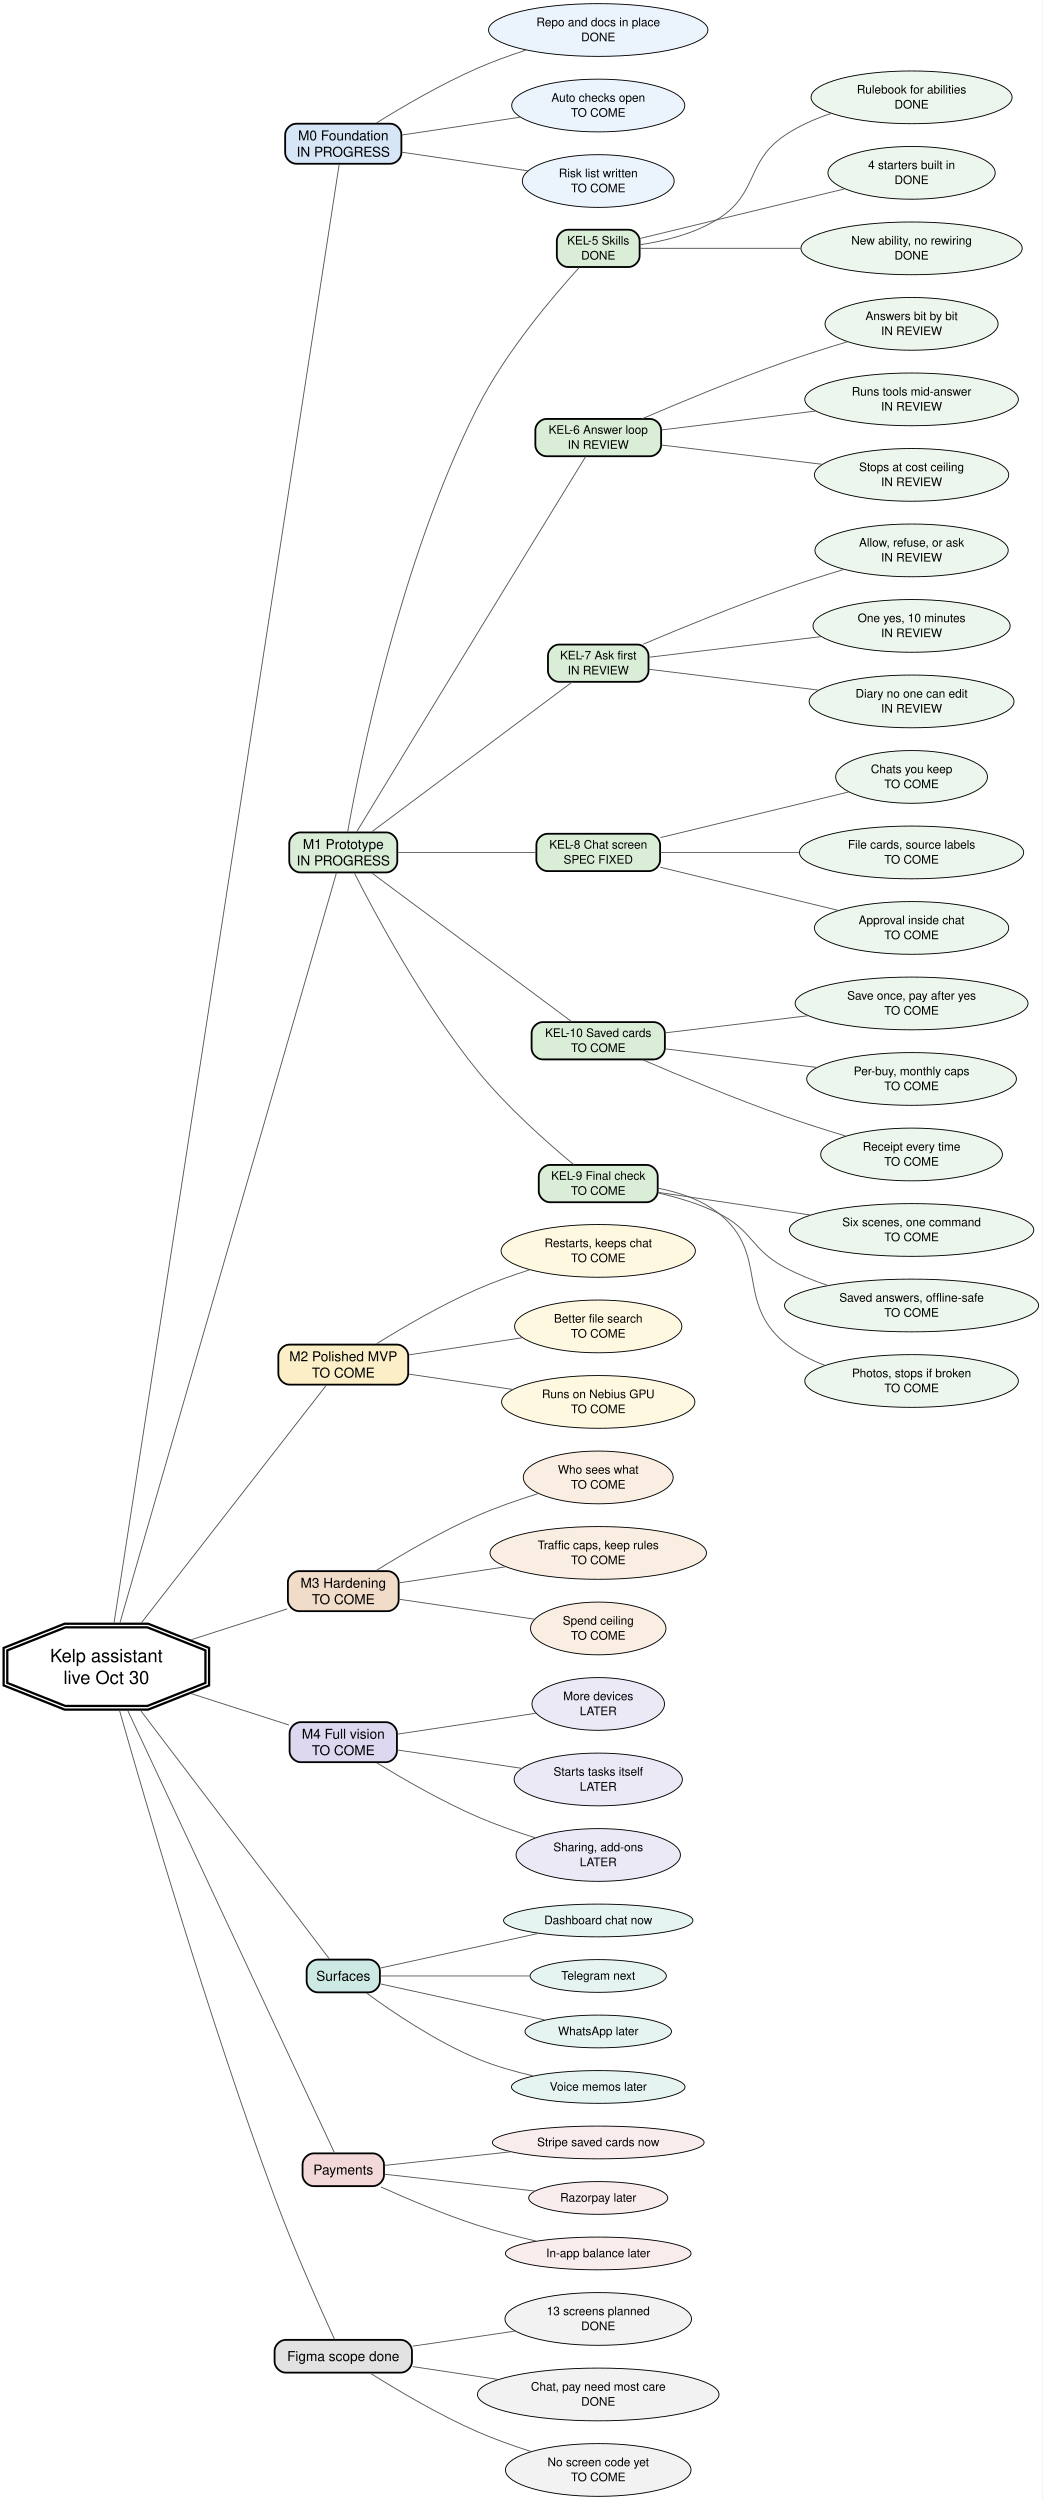
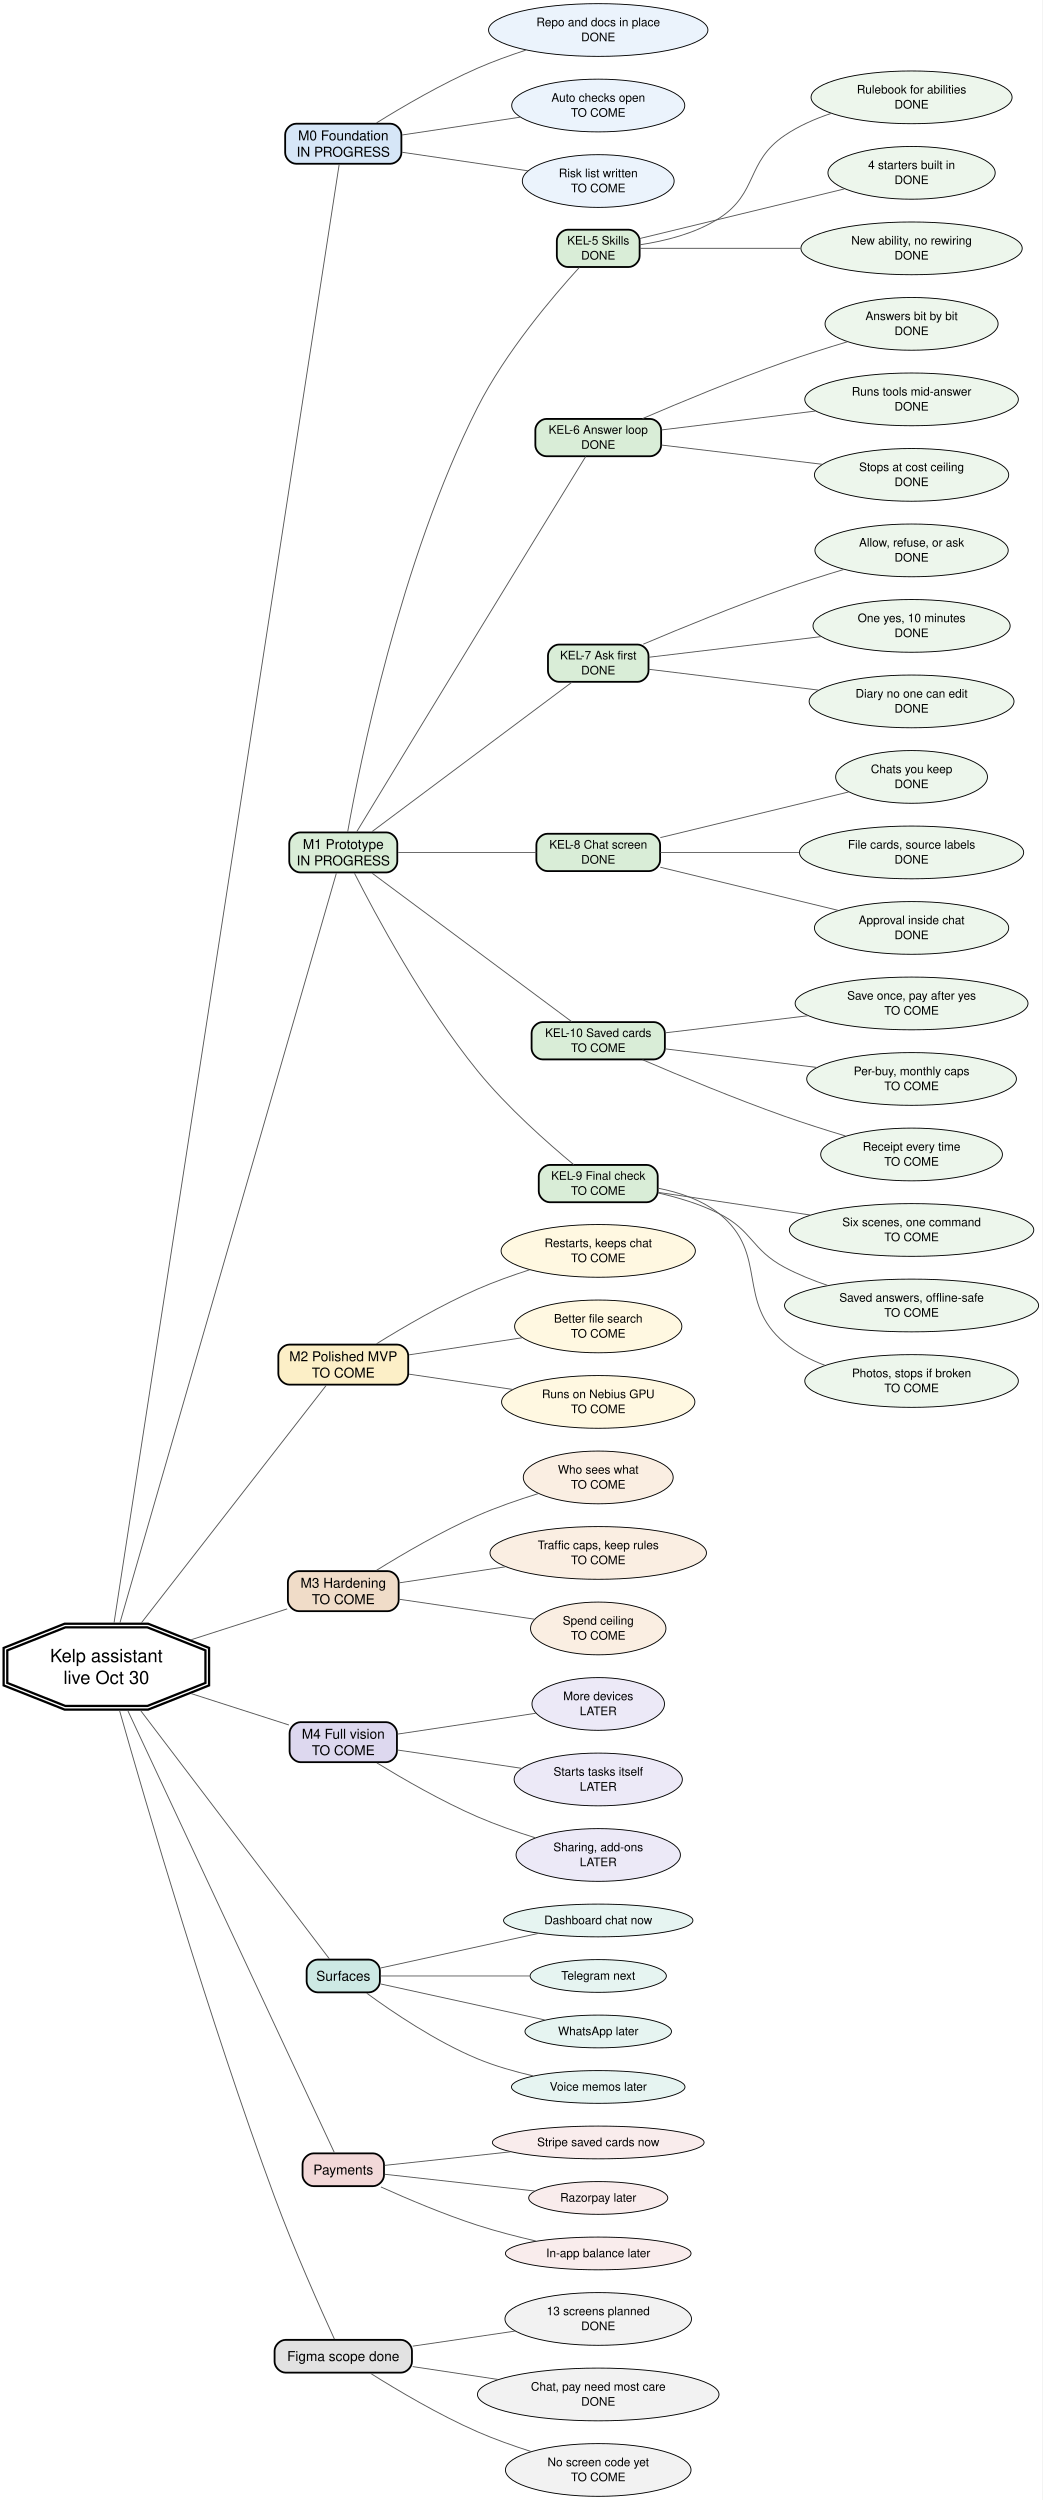
<svg xmlns="http://www.w3.org/2000/svg" xmlns:xlink="http://www.w3.org/1999/xlink" width="1146pt" height="2748pt" viewBox="0.00 0.00 1146.00 2748.00">
  <g id="graph0" class="graph" transform="scale(1 1) rotate(0) translate(4 2743.98)">
    <polygon fill="white" stroke="none" points="-4,4 -4,-2743.98 1141.65,-2743.98 1141.65,4 -4,4" />
    <g id="node1" class="node">
      <g id="a_node1">
        <a xlink:href="#top" xlink:title="Private assistant you talk to from a dashboard. Target live Oct 30.">
          <polygon fill="white" stroke="black" stroke-width="2.5" points="221.82,-894.1 221.82,-929.89 158.03,-955.19 67.8,-955.19 4,-929.89 4,-894.1 67.8,-868.79 158.03,-868.79 221.82,-894.1" />
          <polygon fill="none" stroke="black" stroke-width="2.5" points="225.82,-891.38 225.82,-932.6 158.79,-959.19 67.04,-959.19 0,-932.6 0,-891.38 67.04,-864.79 158.79,-864.79 225.82,-891.38" />
          <text xml:space="preserve" text-anchor="middle" x="112.91" y="-916.99" font-family="Helvetica,sans-Serif" font-size="20.00">Kelp assistant</text>
          <text xml:space="preserve" text-anchor="middle" x="112.91" y="-892.99" font-family="Helvetica,sans-Serif" font-size="20.00">live Oct 30</text>
        </a>
      </g>
    </g>
    <g id="node2" class="node">
      <g id="a_node2">
        <a xlink:href="#m0" xlink:title="Stage 0: shared code, docs, checks, risk list. In progress.">
          <path fill="#d6e6f7" stroke="black" stroke-width="2" d="M425.2,-2607.99C425.2,-2607.99 321.45,-2607.99 321.45,-2607.99 315.45,-2607.99 309.45,-2601.99 309.45,-2595.99 309.45,-2595.99 309.45,-2575.99 309.45,-2575.99 309.45,-2569.99 315.45,-2563.99 321.45,-2563.99 321.45,-2563.99 425.2,-2563.99 425.2,-2563.99 431.2,-2563.99 437.2,-2569.99 437.2,-2575.99 437.2,-2575.99 437.2,-2595.99 437.2,-2595.99 437.2,-2601.99 431.2,-2607.99 425.2,-2607.99" />
          <text xml:space="preserve" text-anchor="middle" x="373.32" y="-2589.74" font-family="Helvetica,sans-Serif" font-size="15.00">M0 Foundation</text>
          <text xml:space="preserve" text-anchor="middle" x="373.32" y="-2571.74" font-family="Helvetica,sans-Serif" font-size="15.00">IN PROGRESS</text>
        </a>
      </g>
    </g>
    <g id="edge1" class="edge">
      <path fill="none" stroke="#555555" d="M121.37,-960.29C160.49,-1213.71 341.32,-2385.15 368.82,-2563.26" />
    </g>
    <g id="node3" class="node">
      <g id="a_node3">
        <a xlink:href="#m1" xlink:title="Stage 1: ask, answer, approve, pay, demo. In progress.">
          <path fill="#d9edd7" stroke="black" stroke-width="2" d="M420.7,-1828.99C420.7,-1828.99 325.95,-1828.99 325.95,-1828.99 319.95,-1828.99 313.95,-1822.99 313.95,-1816.99 313.95,-1816.99 313.95,-1796.99 313.95,-1796.99 313.95,-1790.99 319.95,-1784.99 325.95,-1784.99 325.95,-1784.99 420.7,-1784.99 420.7,-1784.99 426.7,-1784.99 432.7,-1790.99 432.7,-1796.99 432.7,-1796.99 432.7,-1816.99 432.7,-1816.99 432.7,-1822.99 426.7,-1828.99 420.7,-1828.99" />
          <text xml:space="preserve" text-anchor="middle" x="373.32" y="-1810.74" font-family="Helvetica,sans-Serif" font-size="15.00">M1 Prototype</text>
          <text xml:space="preserve" text-anchor="middle" x="373.32" y="-1792.74" font-family="Helvetica,sans-Serif" font-size="15.00">IN PROGRESS</text>
        </a>
      </g>
    </g>
    <g id="edge2" class="edge">
      <path fill="none" stroke="#555555" d="M127.9,-960.43C175.71,-1126.02 331.58,-1665.86 365.69,-1784.01" />
    </g>
    <g id="node4" class="node">
      <g id="a_node4">
        <a xlink:href="#m2" xlink:title="Stage 2: survives ordinary use. Agreed, not started.">
          <path fill="#fcefc7" stroke="black" stroke-width="2" d="M432.7,-1265.99C432.7,-1265.99 313.95,-1265.99 313.95,-1265.99 307.95,-1265.99 301.95,-1259.99 301.95,-1253.99 301.95,-1253.99 301.95,-1233.99 301.95,-1233.99 301.95,-1227.99 307.95,-1221.99 313.95,-1221.99 313.95,-1221.99 432.7,-1221.99 432.7,-1221.99 438.7,-1221.99 444.7,-1227.99 444.7,-1233.99 444.7,-1233.99 444.7,-1253.99 444.7,-1253.99 444.7,-1259.99 438.7,-1265.99 432.7,-1265.99" />
          <text xml:space="preserve" text-anchor="middle" x="373.32" y="-1247.74" font-family="Helvetica,sans-Serif" font-size="15.00">M2 Polished MVP</text>
          <text xml:space="preserve" text-anchor="middle" x="373.32" y="-1229.74" font-family="Helvetica,sans-Serif" font-size="15.00">TO COME</text>
        </a>
      </g>
    </g>
    <g id="edge3" class="edge">
      <path fill="none" stroke="#555555" d="M151.49,-960.27C208.04,-1032.92 312.84,-1167.57 354.54,-1221.14" />
    </g>
    <g id="node5" class="node">
      <g id="a_node5">
        <a xlink:href="#m3" xlink:title="Stage 3: privacy and cost promises hold. Agreed, not started.">
          <path fill="#f0dcc8" stroke="black" stroke-width="2" d="M422.2,-1016.99C422.2,-1016.99 324.45,-1016.99 324.45,-1016.99 318.45,-1016.99 312.45,-1010.99 312.45,-1004.99 312.45,-1004.99 312.45,-984.99 312.45,-984.99 312.45,-978.99 318.45,-972.99 324.45,-972.99 324.45,-972.99 422.2,-972.99 422.2,-972.99 428.2,-972.99 434.2,-978.99 434.2,-984.99 434.2,-984.99 434.2,-1004.99 434.2,-1004.99 434.2,-1010.99 428.2,-1016.99 422.2,-1016.99" />
          <text xml:space="preserve" text-anchor="middle" x="373.32" y="-998.74" font-family="Helvetica,sans-Serif" font-size="15.00">M3 Hardening</text>
          <text xml:space="preserve" text-anchor="middle" x="373.32" y="-980.74" font-family="Helvetica,sans-Serif" font-size="15.00">TO COME</text>
        </a>
      </g>
    </g>
    <g id="edge4" class="edge">
      <path fill="none" stroke="#555555" d="M206.11,-941.6C241.19,-952.87 280.24,-965.41 311.67,-975.51" />
    </g>
    <g id="node6" class="node">
      <g id="a_node6">
        <a xlink:href="#m4" xlink:title="Stage 4: more devices and sharing. Direction, not a deadline.">
          <path fill="#ddd8ef" stroke="black" stroke-width="2" d="M420.32,-850.99C420.32,-850.99 326.32,-850.99 326.32,-850.99 320.32,-850.99 314.32,-844.99 314.32,-838.99 314.32,-838.99 314.32,-818.99 314.32,-818.99 314.32,-812.99 320.32,-806.99 326.32,-806.99 326.32,-806.99 420.32,-806.99 420.32,-806.99 426.32,-806.99 432.32,-812.99 432.32,-818.99 432.32,-818.99 432.32,-838.99 432.32,-838.99 432.32,-844.99 426.32,-850.99 420.32,-850.99" />
          <text xml:space="preserve" text-anchor="middle" x="373.32" y="-832.74" font-family="Helvetica,sans-Serif" font-size="15.00">M4 Full vision</text>
          <text xml:space="preserve" text-anchor="middle" x="373.32" y="-814.74" font-family="Helvetica,sans-Serif" font-size="15.00">TO COME</text>
        </a>
      </g>
    </g>
    <g id="edge5" class="edge">
      <path fill="none" stroke="#555555" d="M206.11,-882.38C241.91,-870.88 281.85,-858.05 313.61,-847.85" />
    </g>
    <g id="node7" class="node">
      <g id="a_node7">
        <a xlink:href="#surfaces" xlink:title="Where you talk to the assistant: screen now, phone apps later.">
          <path fill="#cde9e4" stroke="black" stroke-width="2" d="M401.57,-589.99C401.57,-589.99 345.07,-589.99 345.07,-589.99 339.07,-589.99 333.07,-583.99 333.07,-577.99 333.07,-577.99 333.07,-565.99 333.07,-565.99 333.07,-559.99 339.07,-553.99 345.07,-553.99 345.07,-553.99 401.57,-553.99 401.57,-553.99 407.57,-553.99 413.57,-559.99 413.57,-565.99 413.57,-565.99 413.57,-577.99 413.57,-577.99 413.57,-583.99 407.57,-589.99 401.57,-589.99" />
          <text xml:space="preserve" text-anchor="middle" x="373.32" y="-566.74" font-family="Helvetica,sans-Serif" font-size="15.00">Surfaces</text>
        </a>
      </g>
    </g>
    <g id="edge6" class="edge">
      <path fill="none" stroke="#555555" d="M150.66,-863.64C208.63,-787.37 318.73,-642.51 357.98,-590.86" />
    </g>
    <g id="node8" class="node">
      <g id="a_node8">
        <a xlink:href="#payments" xlink:title="How money moves: Stripe now, the rest later.">
          <path fill="#f2d8d8" stroke="black" stroke-width="2" d="M406.07,-376.99C406.07,-376.99 340.57,-376.99 340.57,-376.99 334.57,-376.99 328.57,-370.99 328.57,-364.99 328.57,-364.99 328.57,-352.99 328.57,-352.99 328.57,-346.99 334.57,-340.99 340.57,-340.99 340.57,-340.99 406.07,-340.99 406.07,-340.99 412.07,-340.99 418.07,-346.99 418.07,-352.99 418.07,-352.99 418.07,-364.99 418.07,-364.99 418.07,-370.99 412.07,-376.99 406.07,-376.99" />
          <text xml:space="preserve" text-anchor="middle" x="373.32" y="-353.74" font-family="Helvetica,sans-Serif" font-size="15.00">Payments</text>
        </a>
      </g>
    </g>
    <g id="edge7" class="edge">
      <path fill="none" stroke="#555555" d="M136.39,-863.88C190.73,-747.61 327.37,-455.19 363.47,-377.95" />
    </g>
    <g id="node9" class="node">
      <g id="a_node9">
        <a xlink:href="#figma" xlink:title="Screen plan is written. Drawing file is next, no code yet.">
          <path fill="#e2e2e2" stroke="black" stroke-width="2" d="M436.82,-171.99C436.82,-171.99 309.82,-171.99 309.82,-171.99 303.82,-171.99 297.82,-165.99 297.82,-159.99 297.82,-159.99 297.82,-147.99 297.82,-147.99 297.82,-141.99 303.82,-135.99 309.82,-135.99 309.82,-135.99 436.82,-135.99 436.82,-135.99 442.82,-135.99 448.82,-141.99 448.82,-147.99 448.82,-147.99 448.82,-159.99 448.82,-159.99 448.82,-165.99 442.82,-171.99 436.82,-171.99" />
          <text xml:space="preserve" text-anchor="middle" x="373.32" y="-148.74" font-family="Helvetica,sans-Serif" font-size="15.00">Figma scope done</text>
        </a>
      </g>
    </g>
    <g id="edge8" class="edge">
      <path fill="none" stroke="#555555" d="M127.38,-863.85C155.86,-763.41 225.53,-524.61 297.82,-328.99 319.17,-271.23 348.96,-204.75 363.55,-172.91" />
    </g>
    <g id="node10" class="node">
      <g id="a_node10">
        <a xlink:href="#m0" xlink:title="Shared code copy plus docs live. Finished.">
          <ellipse fill="#ebf3fc" stroke="black" cx="653.58" cy="-2710.99" rx="120.56" ry="28.99" />
          <text xml:space="preserve" text-anchor="middle" x="653.58" y="-2715.14" font-family="Helvetica,sans-Serif" font-size="13.00">Repo and docs in place</text>
          <text xml:space="preserve" text-anchor="middle" x="653.58" y="-2698.64" font-family="Helvetica,sans-Serif" font-size="13.00">DONE</text>
        </a>
      </g>
    </g>
    <g id="edge9" class="edge">
      <path fill="none" stroke="#555555" d="M409.97,-2608.96C438.99,-2626.97 481.45,-2651.78 520.82,-2668.99 537.65,-2676.35 556.19,-2683.06 573.91,-2688.85" />
    </g>
    <g id="node11" class="node">
      <g id="a_node11">
        <a xlink:href="#m0" xlink:title="Tests that run on every change. Not started.">
          <ellipse fill="#ebf3fc" stroke="black" cx="653.58" cy="-2627.99" rx="95.11" ry="28.99" />
          <text xml:space="preserve" text-anchor="middle" x="653.58" y="-2632.14" font-family="Helvetica,sans-Serif" font-size="13.00">Auto checks open</text>
          <text xml:space="preserve" text-anchor="middle" x="653.58" y="-2615.64" font-family="Helvetica,sans-Serif" font-size="13.00">TO COME</text>
        </a>
      </g>
    </g>
    <g id="edge10" class="edge">
      <path fill="none" stroke="#555555" d="M438.16,-2595.63C476.59,-2601.43 525.99,-2608.88 567.68,-2615.18" />
    </g>
    <g id="node12" class="node">
      <g id="a_node12">
        <a xlink:href="#m0" xlink:title="Written list of what could go wrong. Not started.">
          <ellipse fill="#ebf3fc" stroke="black" cx="653.58" cy="-2544.99" rx="83.44" ry="28.99" />
          <text xml:space="preserve" text-anchor="middle" x="653.58" y="-2549.14" font-family="Helvetica,sans-Serif" font-size="13.00">Risk list written</text>
          <text xml:space="preserve" text-anchor="middle" x="653.58" y="-2532.64" font-family="Helvetica,sans-Serif" font-size="13.00">TO COME</text>
        </a>
      </g>
    </g>
    <g id="edge11" class="edge">
      <path fill="none" stroke="#555555" d="M438.16,-2576.59C479.24,-2570.53 532.84,-2562.63 576.18,-2556.25" />
    </g>
    <g id="node13" class="node">
      <g id="a_node13">
        <a xlink:href="#kel-5" xlink:title="Rulebook every new ability follows. Finished.">
          <path fill="#d9edd7" stroke="black" stroke-width="2" d="M687.08,-2491.49C687.08,-2491.49 620.08,-2491.49 620.08,-2491.49 614.08,-2491.49 608.08,-2485.49 608.08,-2479.49 608.08,-2479.49 608.08,-2462.49 608.08,-2462.49 608.08,-2456.49 614.08,-2450.49 620.08,-2450.49 620.08,-2450.49 687.08,-2450.49 687.08,-2450.49 693.08,-2450.49 699.08,-2456.49 699.08,-2462.49 699.08,-2462.49 699.08,-2479.49 699.08,-2479.49 699.08,-2485.49 693.08,-2491.49 687.08,-2491.49" />
          <text xml:space="preserve" text-anchor="middle" x="653.58" y="-2475.14" font-family="Helvetica,sans-Serif" font-size="13.00">KEL-5 Skills</text>
          <text xml:space="preserve" text-anchor="middle" x="653.58" y="-2458.64" font-family="Helvetica,sans-Serif" font-size="13.00">DONE</text>
        </a>
      </g>
    </g>
    <g id="edge12" class="edge">
      <path fill="none" stroke="#555555" d="M378.17,-1829.74C390.89,-1901.41 435.73,-2127.74 520.82,-2295.99 551.72,-2357.08 604.31,-2418.78 632.81,-2450.03" />
    </g>
    <g id="node14" class="node">
      <g id="a_node14">
-         <a xlink:href="#kel-6" xlink:title="Engine: reads, thinks, answers bit by bit. Merged to main; review pending.">
+         <a xlink:href="#kel-6" xlink:title="Engine: reads, thinks, answers bit by bit. Merged and reviewed.">
          <path fill="#d9edd7" stroke="black" stroke-width="2" d="M710.71,-2283.49C710.71,-2283.49 596.46,-2283.49 596.46,-2283.49 590.46,-2283.49 584.46,-2277.49 584.46,-2271.49 584.46,-2271.49 584.46,-2254.49 584.46,-2254.49 584.46,-2248.49 590.46,-2242.49 596.46,-2242.49 596.46,-2242.49 710.71,-2242.49 710.71,-2242.49 716.71,-2242.49 722.71,-2248.49 722.71,-2254.49 722.71,-2254.49 722.71,-2271.49 722.71,-2271.49 722.71,-2277.49 716.71,-2283.49 710.71,-2283.49" />
          <text xml:space="preserve" text-anchor="middle" x="653.58" y="-2267.14" font-family="Helvetica,sans-Serif" font-size="13.00">KEL-6 Answer loop</text>
-           <text xml:space="preserve" text-anchor="middle" x="653.58" y="-2250.64" font-family="Helvetica,sans-Serif" font-size="13.00">IN REVIEW</text>
+           <text xml:space="preserve" text-anchor="middle" x="653.58" y="-2250.64" font-family="Helvetica,sans-Serif" font-size="13.00">DONE</text>
        </a>
      </g>
    </g>
    <g id="edge13" class="edge">
      <path fill="none" stroke="#555555" d="M388.23,-1829.94C414.23,-1872.8 471.97,-1967.96 520.82,-2047.99 564.39,-2119.36 616.29,-2203.92 639.84,-2242.25" />
    </g>
    <g id="node15" class="node">
      <g id="a_node15">
-         <a xlink:href="#kel-7" xlink:title="Checkpoint that asks you before acting. Merged to main; review pending.">
+         <a xlink:href="#kel-7" xlink:title="Checkpoint that asks you before acting. Merged and reviewed.">
          <path fill="#d9edd7" stroke="black" stroke-width="2" d="M696.83,-2035.49C696.83,-2035.49 610.33,-2035.49 610.33,-2035.49 604.33,-2035.49 598.33,-2029.49 598.33,-2023.49 598.33,-2023.49 598.33,-2006.49 598.33,-2006.49 598.33,-2000.49 604.33,-1994.49 610.33,-1994.49 610.33,-1994.49 696.83,-1994.49 696.83,-1994.49 702.83,-1994.49 708.83,-2000.49 708.83,-2006.49 708.83,-2006.49 708.83,-2023.49 708.83,-2023.49 708.83,-2029.49 702.83,-2035.49 696.83,-2035.49" />
          <text xml:space="preserve" text-anchor="middle" x="653.58" y="-2019.14" font-family="Helvetica,sans-Serif" font-size="13.00">KEL-7 Ask first</text>
-           <text xml:space="preserve" text-anchor="middle" x="653.58" y="-2002.64" font-family="Helvetica,sans-Serif" font-size="13.00">IN REVIEW</text>
+           <text xml:space="preserve" text-anchor="middle" x="653.58" y="-2002.64" font-family="Helvetica,sans-Serif" font-size="13.00">DONE</text>
        </a>
      </g>
    </g>
    <g id="edge14" class="edge">
      <path fill="none" stroke="#555555" d="M404.9,-1829.85C459.39,-1870.58 572.5,-1955.13 624.87,-1994.27" />
    </g>
    <g id="node16" class="node">
      <g id="a_node16">
-         <a xlink:href="#kel-8" xlink:title="Main screen you talk through. Spec fixed after review; no screen built yet.">
+         <a xlink:href="#kel-8" xlink:title="Main screen you talk through. Surface merged to main; the browser screen is next.">
          <path fill="#d9edd7" stroke="black" stroke-width="2" d="M709.58,-1827.49C709.58,-1827.49 597.58,-1827.49 597.58,-1827.49 591.58,-1827.49 585.58,-1821.49 585.58,-1815.49 585.58,-1815.49 585.58,-1798.49 585.58,-1798.49 585.58,-1792.49 591.58,-1786.49 597.58,-1786.49 597.58,-1786.49 709.58,-1786.49 709.58,-1786.49 715.58,-1786.49 721.58,-1792.49 721.58,-1798.49 721.58,-1798.49 721.58,-1815.49 721.58,-1815.49 721.58,-1821.49 715.58,-1827.49 709.58,-1827.49" />
          <text xml:space="preserve" text-anchor="middle" x="653.58" y="-1811.14" font-family="Helvetica,sans-Serif" font-size="13.00">KEL-8 Chat screen</text>
-           <text xml:space="preserve" text-anchor="middle" x="653.58" y="-1794.64" font-family="Helvetica,sans-Serif" font-size="13.00">SPEC FIXED</text>
+           <text xml:space="preserve" text-anchor="middle" x="653.58" y="-1794.64" font-family="Helvetica,sans-Serif" font-size="13.00">DONE</text>
        </a>
      </g>
    </g>
    <g id="edge15" class="edge">
      <path fill="none" stroke="#555555" d="M433.68,-1806.99C478.21,-1806.99 539.21,-1806.99 585.51,-1806.99" />
    </g>
    <g id="node17" class="node">
      <g id="a_node17">
        <a xlink:href="#kel-10" xlink:title="Pay with saved cards after you say yes. Agreed, not started.">
          <path fill="#d9edd7" stroke="black" stroke-width="2" d="M714.83,-1620.49C714.83,-1620.49 592.33,-1620.49 592.33,-1620.49 586.33,-1620.49 580.33,-1614.49 580.33,-1608.49 580.33,-1608.49 580.33,-1591.49 580.33,-1591.49 580.33,-1585.49 586.33,-1579.49 592.33,-1579.49 592.33,-1579.49 714.83,-1579.49 714.83,-1579.49 720.83,-1579.49 726.83,-1585.49 726.83,-1591.49 726.83,-1591.49 726.83,-1608.49 726.83,-1608.49 726.83,-1614.49 720.83,-1620.49 714.83,-1620.49" />
          <text xml:space="preserve" text-anchor="middle" x="653.58" y="-1604.14" font-family="Helvetica,sans-Serif" font-size="13.00">KEL-10 Saved cards</text>
          <text xml:space="preserve" text-anchor="middle" x="653.58" y="-1587.64" font-family="Helvetica,sans-Serif" font-size="13.00">TO COME</text>
        </a>
      </g>
    </g>
    <g id="edge16" class="edge">
      <path fill="none" stroke="#555555" d="M405.17,-1784.05C459.64,-1743.52 572.09,-1659.87 624.52,-1620.87" />
    </g>
    <g id="node18" class="node">
      <g id="a_node18">
        <a xlink:href="#kel-9" xlink:title="Six-scene demo that proves it works. Runs last.">
          <path fill="#d9edd7" stroke="black" stroke-width="2" d="M706.96,-1463.49C706.96,-1463.49 600.21,-1463.49 600.21,-1463.49 594.21,-1463.49 588.21,-1457.49 588.21,-1451.49 588.21,-1451.49 588.21,-1434.49 588.21,-1434.49 588.21,-1428.49 594.21,-1422.49 600.21,-1422.49 600.21,-1422.49 706.96,-1422.49 706.96,-1422.49 712.96,-1422.49 718.96,-1428.49 718.96,-1434.49 718.96,-1434.49 718.96,-1451.49 718.96,-1451.49 718.96,-1457.49 712.96,-1463.49 706.96,-1463.49" />
          <text xml:space="preserve" text-anchor="middle" x="653.58" y="-1447.14" font-family="Helvetica,sans-Serif" font-size="13.00">KEL-9 Final check</text>
          <text xml:space="preserve" text-anchor="middle" x="653.58" y="-1430.64" font-family="Helvetica,sans-Serif" font-size="13.00">TO COME</text>
        </a>
      </g>
    </g>
    <g id="edge17" class="edge">
      <path fill="none" stroke="#555555" d="M385.61,-1784.17C408.06,-1739.92 461.29,-1640.33 520.82,-1566.99 553.39,-1526.87 598.51,-1487.11 626.6,-1463.82" />
    </g>
    <g id="node37" class="node">
      <g id="a_node37">
        <a xlink:href="#m2" xlink:title="Picks up after a restart with nothing lost. Not started.">
          <ellipse fill="#fff8e1" stroke="black" cx="653.58" cy="-1368.99" rx="106.77" ry="28.99" />
          <text xml:space="preserve" text-anchor="middle" x="653.58" y="-1373.14" font-family="Helvetica,sans-Serif" font-size="13.00">Restarts, keeps chat</text>
          <text xml:space="preserve" text-anchor="middle" x="653.58" y="-1356.64" font-family="Helvetica,sans-Serif" font-size="13.00">TO COME</text>
        </a>
      </g>
    </g>
    <g id="edge36" class="edge">
      <path fill="none" stroke="#555555" d="M409.97,-1266.96C438.99,-1284.97 481.45,-1309.78 520.82,-1326.99 538.97,-1334.92 559.11,-1342.11 578.07,-1348.2" />
    </g>
    <g id="node38" class="node">
      <g id="a_node38">
        <a xlink:href="#m2" xlink:title="Finds the right bit of your documents. Not started.">
          <ellipse fill="#fff8e1" stroke="black" cx="653.58" cy="-1285.99" rx="91.92" ry="28.99" />
          <text xml:space="preserve" text-anchor="middle" x="653.58" y="-1290.14" font-family="Helvetica,sans-Serif" font-size="13.00">Better file search</text>
          <text xml:space="preserve" text-anchor="middle" x="653.58" y="-1273.64" font-family="Helvetica,sans-Serif" font-size="13.00">TO COME</text>
        </a>
      </g>
    </g>
    <g id="edge37" class="edge">
      <path fill="none" stroke="#555555" d="M445.62,-1254.75C483.54,-1260.48 530.37,-1267.54 569.88,-1273.51" />
    </g>
    <g id="node39" class="node">
      <g id="a_node39">
        <a xlink:href="#m2" xlink:title="Model served from our fast chip. Not started.">
          <ellipse fill="#fff8e1" stroke="black" cx="653.58" cy="-1202.99" rx="106.24" ry="28.99" />
          <text xml:space="preserve" text-anchor="middle" x="653.58" y="-1207.14" font-family="Helvetica,sans-Serif" font-size="13.00">Runs on Nebius GPU</text>
          <text xml:space="preserve" text-anchor="middle" x="653.58" y="-1190.64" font-family="Helvetica,sans-Serif" font-size="13.00">TO COME</text>
        </a>
      </g>
    </g>
    <g id="edge38" class="edge">
      <path fill="none" stroke="#555555" d="M445.62,-1233.49C480.24,-1228.39 522.28,-1222.19 559.4,-1216.72" />
    </g>
    <g id="node40" class="node">
      <g id="a_node40">
        <a xlink:href="#m3" xlink:title="Privacy rules plus keys kept apart. Not started.">
          <ellipse fill="#faeee2" stroke="black" cx="653.58" cy="-1119.99" rx="82.38" ry="28.99" />
          <text xml:space="preserve" text-anchor="middle" x="653.58" y="-1124.14" font-family="Helvetica,sans-Serif" font-size="13.00">Who sees what</text>
          <text xml:space="preserve" text-anchor="middle" x="653.58" y="-1107.64" font-family="Helvetica,sans-Serif" font-size="13.00">TO COME</text>
        </a>
      </g>
    </g>
    <g id="edge39" class="edge">
      <path fill="none" stroke="#555555" d="M409.97,-1017.96C438.99,-1035.97 481.45,-1060.78 520.82,-1077.99 542.05,-1087.27 566,-1095.52 587.6,-1102.2" />
    </g>
    <g id="node41" class="node">
      <g id="a_node41">
        <a xlink:href="#m3" xlink:title="Limits on use and how long data stays. Not started.">
          <ellipse fill="#faeee2" stroke="black" cx="653.58" cy="-1036.99" rx="118.97" ry="28.99" />
          <text xml:space="preserve" text-anchor="middle" x="653.58" y="-1041.14" font-family="Helvetica,sans-Serif" font-size="13.00">Traffic caps, keep rules</text>
          <text xml:space="preserve" text-anchor="middle" x="653.58" y="-1024.64" font-family="Helvetica,sans-Serif" font-size="13.00">TO COME</text>
        </a>
      </g>
    </g>
    <g id="edge40" class="edge">
      <path fill="none" stroke="#555555" d="M435.05,-1004.16C469.11,-1009.3 512.48,-1015.84 551.52,-1021.74" />
    </g>
    <g id="node42" class="node">
      <g id="a_node42">
        <a xlink:href="#m3" xlink:title="Ceiling on model cost per turn and month. Not started.">
          <ellipse fill="#faeee2" stroke="black" cx="653.58" cy="-953.99" rx="74.42" ry="28.99" />
          <text xml:space="preserve" text-anchor="middle" x="653.58" y="-958.14" font-family="Helvetica,sans-Serif" font-size="13.00">Spend ceiling</text>
          <text xml:space="preserve" text-anchor="middle" x="653.58" y="-941.64" font-family="Helvetica,sans-Serif" font-size="13.00">TO COME</text>
        </a>
      </g>
    </g>
    <g id="edge41" class="edge">
      <path fill="none" stroke="#555555" d="M435.05,-986.04C478.86,-979.59 538.08,-970.86 583.67,-964.15" />
    </g>
    <g id="node43" class="node">
      <g id="a_node43">
        <a xlink:href="#m4" xlink:title="Same assistant in more places. Later.">
          <ellipse fill="#ece9f7" stroke="black" cx="653.58" cy="-870.99" rx="72.83" ry="28.99" />
          <text xml:space="preserve" text-anchor="middle" x="653.58" y="-875.14" font-family="Helvetica,sans-Serif" font-size="13.00">More devices</text>
          <text xml:space="preserve" text-anchor="middle" x="653.58" y="-858.64" font-family="Helvetica,sans-Serif" font-size="13.00">LATER</text>
        </a>
      </g>
    </g>
    <g id="edge42" class="edge">
      <path fill="none" stroke="#555555" d="M433,-837.85C477.4,-844.55 538.47,-853.77 584.94,-860.78" />
    </g>
    <g id="node44" class="node">
      <g id="a_node44">
        <a xlink:href="#m4" xlink:title="Work the assistant begins on its own. Later.">
          <ellipse fill="#ece9f7" stroke="black" cx="653.58" cy="-787.99" rx="92.45" ry="28.99" />
          <text xml:space="preserve" text-anchor="middle" x="653.58" y="-792.14" font-family="Helvetica,sans-Serif" font-size="13.00">Starts tasks itself</text>
          <text xml:space="preserve" text-anchor="middle" x="653.58" y="-775.64" font-family="Helvetica,sans-Serif" font-size="13.00">LATER</text>
        </a>
      </g>
    </g>
    <g id="edge43" class="edge">
      <path fill="none" stroke="#555555" d="M433,-820.35C472.54,-814.52 525.29,-806.75 569.19,-800.28" />
    </g>
    <g id="node45" class="node">
      <g id="a_node45">
        <a xlink:href="#m4" xlink:title="Team use plus abilities added by others. Later.">
          <ellipse fill="#ece9f7" stroke="black" cx="653.58" cy="-704.99" rx="90.33" ry="28.99" />
          <text xml:space="preserve" text-anchor="middle" x="653.58" y="-709.14" font-family="Helvetica,sans-Serif" font-size="13.00">Sharing, add-ons</text>
          <text xml:space="preserve" text-anchor="middle" x="653.58" y="-692.64" font-family="Helvetica,sans-Serif" font-size="13.00">LATER</text>
        </a>
      </g>
    </g>
    <g id="edge44" class="edge">
      <path fill="none" stroke="#555555" d="M410.3,-806.15C439.34,-788.39 481.65,-763.99 520.82,-746.99 540.98,-738.25 563.56,-730.39 584.25,-723.9" />
    </g>
    <g id="node46" class="node">
      <g id="a_node46">
        <a xlink:href="#surfaces" xlink:title="Main screen in the browser. Built first.">
          <ellipse fill="#e6f4f1" stroke="black" cx="653.58" cy="-632.99" rx="104.07" ry="18" />
          <text xml:space="preserve" text-anchor="middle" x="653.58" y="-628.89" font-family="Helvetica,sans-Serif" font-size="13.00">Dashboard chat now</text>
        </a>
      </g>
    </g>
    <g id="edge45" class="edge">
      <path fill="none" stroke="#555555" d="M414.49,-580.8C459.72,-590.71 533.87,-606.97 587.42,-618.71" />
    </g>
    <g id="node47" class="node">
      <g id="a_node47">
        <a xlink:href="#surfaces" xlink:title="Mirror of the same assistant, same rules. Next.">
          <ellipse fill="#e6f4f1" stroke="black" cx="653.58" cy="-571.99" rx="74.89" ry="18" />
          <text xml:space="preserve" text-anchor="middle" x="653.58" y="-567.89" font-family="Helvetica,sans-Serif" font-size="13.00">Telegram next</text>
        </a>
      </g>
    </g>
    <g id="edge46" class="edge">
      <path fill="none" stroke="#555555" d="M414.49,-571.99C457.23,-571.99 525.81,-571.99 578.42,-571.99" />
    </g>
    <g id="node48" class="node">
      <g id="a_node48">
        <a xlink:href="#surfaces" xlink:title="Not in this round. Later.">
          <ellipse fill="#e6f4f1" stroke="black" cx="653.58" cy="-510.99" rx="80.52" ry="18" />
          <text xml:space="preserve" text-anchor="middle" x="653.58" y="-506.89" font-family="Helvetica,sans-Serif" font-size="13.00">WhatsApp later</text>
        </a>
      </g>
    </g>
    <g id="edge47" class="edge">
      <path fill="none" stroke="#555555" d="M414.49,-563.19C461.82,-552.81 540.84,-535.49 594.76,-523.67" />
    </g>
    <g id="node49" class="node">
      <g id="a_node49">
        <a xlink:href="#surfaces" xlink:title="No recording or listening work yet. Later.">
          <ellipse fill="#e6f4f1" stroke="black" cx="653.58" cy="-449.99" rx="95.37" ry="18" />
          <text xml:space="preserve" text-anchor="middle" x="653.58" y="-445.89" font-family="Helvetica,sans-Serif" font-size="13.00">Voice memos later</text>
        </a>
      </g>
    </g>
    <g id="edge48" class="edge">
      <path fill="none" stroke="#555555" d="M399.15,-553.04C427.24,-532.46 475.06,-499.99 520.82,-480.99 540.03,-473.02 561.71,-466.85 581.85,-462.2" />
    </g>
    <g id="node50" class="node">
      <g id="a_node50">
        <a xlink:href="#payments" xlink:title="Save once, pay after approval, receipt each time. Now.">
          <ellipse fill="#f9ecec" stroke="black" cx="653.58" cy="-388.99" rx="116.35" ry="18" />
          <text xml:space="preserve" text-anchor="middle" x="653.58" y="-384.89" font-family="Helvetica,sans-Serif" font-size="13.00">Stripe saved cards now</text>
        </a>
      </g>
    </g>
    <g id="edge49" class="edge">
      <path fill="none" stroke="#555555" d="M419.03,-363.81C456.13,-367.81 510.2,-373.64 556.96,-378.68" />
    </g>
    <g id="node51" class="node">
      <g id="a_node51">
        <a xlink:href="#payments" xlink:title="No integration in this round. Later.">
          <ellipse fill="#f9ecec" stroke="black" cx="653.58" cy="-327.99" rx="76.43" ry="18" />
          <text xml:space="preserve" text-anchor="middle" x="653.58" y="-323.89" font-family="Helvetica,sans-Serif" font-size="13.00">Razorpay later</text>
        </a>
      </g>
    </g>
    <g id="edge50" class="edge">
      <path fill="none" stroke="#555555" d="M419.03,-354.01C463.51,-349.06 532.36,-341.39 583.8,-335.65" />
    </g>
    <g id="node52" class="node">
      <g id="a_node52">
        <a xlink:href="#payments" xlink:title="Topping up and ledger wait. Later.">
          <ellipse fill="#f9ecec" stroke="black" cx="653.58" cy="-266.99" rx="102.02" ry="18" />
          <text xml:space="preserve" text-anchor="middle" x="653.58" y="-262.89" font-family="Helvetica,sans-Serif" font-size="13.00">In-app balance later</text>
        </a>
      </g>
    </g>
    <g id="edge51" class="edge">
      <path fill="none" stroke="#555555" d="M414.7,-340.08C443.75,-326.99 484.13,-309.86 520.82,-297.99 541.4,-291.34 564.2,-285.46 584.97,-280.67" />
    </g>
    <g id="node53" class="node">
      <g id="a_node53">
        <a xlink:href="#figma" xlink:title="Thirteen screens, three flows, four states each. Finished.">
          <ellipse fill="#f2f2f2" stroke="black" cx="653.58" cy="-194.99" rx="102.53" ry="28.99" />
          <text xml:space="preserve" text-anchor="middle" x="653.58" y="-199.14" font-family="Helvetica,sans-Serif" font-size="13.00">13 screens planned</text>
          <text xml:space="preserve" text-anchor="middle" x="653.58" y="-182.64" font-family="Helvetica,sans-Serif" font-size="13.00">DONE</text>
        </a>
      </g>
    </g>
    <g id="edge52" class="edge">
      <path fill="none" stroke="#555555" d="M449.63,-165.09C484.23,-170.19 525.56,-176.28 561.87,-181.62" />
    </g>
    <g id="node54" class="node">
      <g id="a_node54">
        <a xlink:href="#figma" xlink:title="Money screens get big numbers and plain words. Finished.">
          <ellipse fill="#f2f2f2" stroke="black" cx="653.58" cy="-111.99" rx="132.76" ry="28.99" />
          <text xml:space="preserve" text-anchor="middle" x="653.58" y="-116.14" font-family="Helvetica,sans-Serif" font-size="13.00">Chat, pay need most care</text>
          <text xml:space="preserve" text-anchor="middle" x="653.58" y="-99.64" font-family="Helvetica,sans-Serif" font-size="13.00">DONE</text>
        </a>
      </g>
    </g>
    <g id="edge53" class="edge">
      <path fill="none" stroke="#555555" d="M449.63,-142.63C478.44,-138.28 511.91,-133.22 543.26,-128.49" />
    </g>
    <g id="node55" class="node">
      <g id="a_node55">
        <a xlink:href="#figma" xlink:title="Drawing file next, then code. Not started.">
          <ellipse fill="#f2f2f2" stroke="black" cx="653.58" cy="-28.99" rx="102" ry="28.99" />
          <text xml:space="preserve" text-anchor="middle" x="653.58" y="-33.14" font-family="Helvetica,sans-Serif" font-size="13.00">No screen code yet</text>
          <text xml:space="preserve" text-anchor="middle" x="653.58" y="-16.64" font-family="Helvetica,sans-Serif" font-size="13.00">TO COME</text>
        </a>
      </g>
    </g>
    <g id="edge54" class="edge">
      <path fill="none" stroke="#555555" d="M403.41,-135.12C432.33,-116.94 478.37,-89.55 520.82,-70.99 539.41,-62.87 560.09,-55.53 579.44,-49.35" />
    </g>
    <g id="node19" class="node">
      <g id="a_node19">
        <a xlink:href="#kel-5" xlink:title="What each tool takes in, gives back, may touch. Finished.">
          <ellipse fill="#edf6ec" stroke="black" cx="998" cy="-2636.99" rx="110.49" ry="28.99" />
          <text xml:space="preserve" text-anchor="middle" x="998" y="-2641.14" font-family="Helvetica,sans-Serif" font-size="13.00">Rulebook for abilities</text>
          <text xml:space="preserve" text-anchor="middle" x="998" y="-2624.64" font-family="Helvetica,sans-Serif" font-size="13.00">DONE</text>
        </a>
      </g>
    </g>
    <g id="edge18" class="edge">
      <path fill="none" stroke="#555555" d="M699.28,-2474.88C726.24,-2478.92 760.29,-2487.17 786.34,-2503.99 829.67,-2531.97 815.71,-2565.97 858.34,-2594.99 873.62,-2605.4 891.56,-2613.29 909.37,-2619.25" />
    </g>
    <g id="node20" class="node">
      <g id="a_node20">
        <a xlink:href="#kel-5" xlink:title="Web search, GitHub read, file answers, scheduler. Finished.">
          <ellipse fill="#edf6ec" stroke="black" cx="998" cy="-2553.99" rx="91.92" ry="28.99" />
          <text xml:space="preserve" text-anchor="middle" x="998" y="-2558.14" font-family="Helvetica,sans-Serif" font-size="13.00">4 starters built in</text>
          <text xml:space="preserve" text-anchor="middle" x="998" y="-2541.64" font-family="Helvetica,sans-Serif" font-size="13.00">DONE</text>
        </a>
      </g>
    </g>
    <g id="edge19" class="edge">
      <path fill="none" stroke="#555555" d="M699.35,-2481.84C756.45,-2495.68 855.95,-2519.8 924.07,-2536.31" />
    </g>
    <g id="node21" class="node">
      <g id="a_node21">
        <a xlink:href="#kel-5" xlink:title="Adding a tool is a small contained job. Finished.">
          <ellipse fill="#edf6ec" stroke="black" cx="998" cy="-2470.99" rx="121.62" ry="28.99" />
          <text xml:space="preserve" text-anchor="middle" x="998" y="-2475.14" font-family="Helvetica,sans-Serif" font-size="13.00">New ability, no rewiring</text>
          <text xml:space="preserve" text-anchor="middle" x="998" y="-2458.64" font-family="Helvetica,sans-Serif" font-size="13.00">DONE</text>
        </a>
      </g>
    </g>
    <g id="edge20" class="edge">
      <path fill="none" stroke="#555555" d="M699.35,-2470.99C744.03,-2470.99 814.68,-2470.99 875.94,-2470.99" />
    </g>
    <g id="node22" class="node">
      <g id="a_node22">
-         <a xlink:href="#kel-6" xlink:title="Words appear as they arrive. Merged to main; review pending.">
+         <a xlink:href="#kel-6" xlink:title="Words appear as they arrive. Merged and reviewed.">
          <ellipse fill="#edf6ec" stroke="black" cx="998" cy="-2387.99" rx="95.11" ry="28.99" />
          <text xml:space="preserve" text-anchor="middle" x="998" y="-2392.14" font-family="Helvetica,sans-Serif" font-size="13.00">Answers bit by bit</text>
-           <text xml:space="preserve" text-anchor="middle" x="998" y="-2375.64" font-family="Helvetica,sans-Serif" font-size="13.00">IN REVIEW</text>
+           <text xml:space="preserve" text-anchor="middle" x="998" y="-2375.64" font-family="Helvetica,sans-Serif" font-size="13.00">DONE</text>
        </a>
      </g>
    </g>
    <g id="edge21" class="edge">
      <path fill="none" stroke="#555555" d="M702.27,-2283.88C743.26,-2301.48 804.16,-2326.79 858.34,-2345.99 880.63,-2353.89 905.24,-2361.65 927.47,-2368.31" />
    </g>
    <g id="node23" class="node">
      <g id="a_node23">
-         <a xlink:href="#kel-6" xlink:title="Asks a small program to do one thing, feeds back result. Merged to main; review pending.">
+         <a xlink:href="#kel-6" xlink:title="Asks a small program to do one thing, feeds back result. Merged and reviewed.">
          <ellipse fill="#edf6ec" stroke="black" cx="998" cy="-2304.99" rx="117.38" ry="28.99" />
          <text xml:space="preserve" text-anchor="middle" x="998" y="-2309.14" font-family="Helvetica,sans-Serif" font-size="13.00">Runs tools mid-answer</text>
-           <text xml:space="preserve" text-anchor="middle" x="998" y="-2292.64" font-family="Helvetica,sans-Serif" font-size="13.00">IN REVIEW</text>
+           <text xml:space="preserve" text-anchor="middle" x="998" y="-2292.64" font-family="Helvetica,sans-Serif" font-size="13.00">DONE</text>
        </a>
      </g>
    </g>
    <g id="edge22" class="edge">
      <path fill="none" stroke="#555555" d="M723.05,-2271.39C771.45,-2277.33 837.24,-2285.4 892.21,-2292.14" />
    </g>
    <g id="node24" class="node">
      <g id="a_node24">
-         <a xlink:href="#kel-6" xlink:title="Hard limit on steps and length, tallies price. Merged to main; review pending.">
+         <a xlink:href="#kel-6" xlink:title="Hard limit on steps and length, tallies price. Merged and reviewed.">
          <ellipse fill="#edf6ec" stroke="black" cx="998" cy="-2221.99" rx="106.77" ry="28.99" />
          <text xml:space="preserve" text-anchor="middle" x="998" y="-2226.14" font-family="Helvetica,sans-Serif" font-size="13.00">Stops at cost ceiling</text>
-           <text xml:space="preserve" text-anchor="middle" x="998" y="-2209.64" font-family="Helvetica,sans-Serif" font-size="13.00">IN REVIEW</text>
+           <text xml:space="preserve" text-anchor="middle" x="998" y="-2209.64" font-family="Helvetica,sans-Serif" font-size="13.00">DONE</text>
        </a>
      </g>
    </g>
    <g id="edge23" class="edge">
      <path fill="none" stroke="#555555" d="M723.05,-2254.79C773.7,-2248.73 843.38,-2240.39 899.79,-2233.63" />
    </g>
    <g id="node25" class="node">
      <g id="a_node25">
-         <a xlink:href="#kel-7" xlink:title="Nothing changes something without a yes. Merged to main; review pending.">
+         <a xlink:href="#kel-7" xlink:title="Nothing changes something without a yes. Merged and reviewed.">
          <ellipse fill="#edf6ec" stroke="black" cx="998" cy="-2138.99" rx="106.24" ry="28.99" />
          <text xml:space="preserve" text-anchor="middle" x="998" y="-2143.14" font-family="Helvetica,sans-Serif" font-size="13.00">Allow, refuse, or ask</text>
-           <text xml:space="preserve" text-anchor="middle" x="998" y="-2126.64" font-family="Helvetica,sans-Serif" font-size="13.00">IN REVIEW</text>
+           <text xml:space="preserve" text-anchor="middle" x="998" y="-2126.64" font-family="Helvetica,sans-Serif" font-size="13.00">DONE</text>
        </a>
      </g>
    </g>
    <g id="edge24" class="edge">
      <path fill="none" stroke="#555555" d="M703.12,-2035.93C744.11,-2053.28 804.57,-2078.07 858.34,-2096.99 879.22,-2104.34 902.13,-2111.6 923.21,-2117.96" />
    </g>
    <g id="node26" class="node">
      <g id="a_node26">
-         <a xlink:href="#kel-7" xlink:title="Approval names exact action, works once, then expires. Merged to main; review pending.">
+         <a xlink:href="#kel-7" xlink:title="Approval names exact action, works once, then expires. Merged and reviewed.">
          <ellipse fill="#edf6ec" stroke="black" cx="998" cy="-2055.99" rx="108.36" ry="28.99" />
          <text xml:space="preserve" text-anchor="middle" x="998" y="-2060.14" font-family="Helvetica,sans-Serif" font-size="13.00">One yes, 10 minutes</text>
-           <text xml:space="preserve" text-anchor="middle" x="998" y="-2043.64" font-family="Helvetica,sans-Serif" font-size="13.00">IN REVIEW</text>
+           <text xml:space="preserve" text-anchor="middle" x="998" y="-2043.64" font-family="Helvetica,sans-Serif" font-size="13.00">DONE</text>
        </a>
      </g>
    </g>
    <g id="edge25" class="edge">
      <path fill="none" stroke="#555555" d="M709.22,-2021.53C760.01,-2027.61 836.87,-2036.82 898.38,-2044.18" />
    </g>
    <g id="node27" class="node">
      <g id="a_node27">
-         <a xlink:href="#kel-7" xlink:title="Every decision logged, keys removed. Merged to main; review pending.">
+         <a xlink:href="#kel-7" xlink:title="Every decision logged, keys removed. Merged and reviewed.">
          <ellipse fill="#edf6ec" stroke="black" cx="998" cy="-1972.99" rx="112.61" ry="28.99" />
          <text xml:space="preserve" text-anchor="middle" x="998" y="-1977.14" font-family="Helvetica,sans-Serif" font-size="13.00">Diary no one can edit</text>
-           <text xml:space="preserve" text-anchor="middle" x="998" y="-1960.64" font-family="Helvetica,sans-Serif" font-size="13.00">IN REVIEW</text>
+           <text xml:space="preserve" text-anchor="middle" x="998" y="-1960.64" font-family="Helvetica,sans-Serif" font-size="13.00">DONE</text>
        </a>
      </g>
    </g>
    <g id="edge26" class="edge">
      <path fill="none" stroke="#555555" d="M709.22,-2008.29C759.25,-2002.15 834.59,-1992.91 895.63,-1985.43" />
    </g>
    <g id="node28" class="node">
      <g id="a_node28">
-         <a xlink:href="#kel-8" xlink:title="Conversations you name and pick up later. Spec fixed, not built.">
+         <a xlink:href="#kel-8" xlink:title="Conversations you name and pick up later. Merged to main.">
          <ellipse fill="#edf6ec" stroke="black" cx="998" cy="-1889.99" rx="83.44" ry="28.99" />
          <text xml:space="preserve" text-anchor="middle" x="998" y="-1894.14" font-family="Helvetica,sans-Serif" font-size="13.00">Chats you keep</text>
-           <text xml:space="preserve" text-anchor="middle" x="998" y="-1877.64" font-family="Helvetica,sans-Serif" font-size="13.00">TO COME</text>
+           <text xml:space="preserve" text-anchor="middle" x="998" y="-1877.64" font-family="Helvetica,sans-Serif" font-size="13.00">DONE</text>
        </a>
      </g>
    </g>
    <g id="edge27" class="edge">
      <path fill="none" stroke="#555555" d="M721.83,-1823.29C781.62,-1837.78 868.64,-1858.88 928.74,-1873.45" />
    </g>
    <g id="node29" class="node">
      <g id="a_node29">
-         <a xlink:href="#kel-8" xlink:title="PDF and table previews plus where answers came from. Spec fixed, not built.">
+         <a xlink:href="#kel-8" xlink:title="PDF and table previews plus where answers came from. Merged to main.">
          <ellipse fill="#edf6ec" stroke="black" cx="998" cy="-1806.99" rx="123.21" ry="28.99" />
          <text xml:space="preserve" text-anchor="middle" x="998" y="-1811.14" font-family="Helvetica,sans-Serif" font-size="13.00">File cards, source labels</text>
-           <text xml:space="preserve" text-anchor="middle" x="998" y="-1794.64" font-family="Helvetica,sans-Serif" font-size="13.00">TO COME</text>
+           <text xml:space="preserve" text-anchor="middle" x="998" y="-1794.64" font-family="Helvetica,sans-Serif" font-size="13.00">DONE</text>
        </a>
      </g>
    </g>
    <g id="edge28" class="edge">
      <path fill="none" stroke="#555555" d="M721.83,-1806.99C765.26,-1806.99 823.06,-1806.99 874.47,-1806.99" />
    </g>
    <g id="node30" class="node">
      <g id="a_node30">
-         <a xlink:href="#kel-8" xlink:title="Yes or no buttons shown in the conversation. Spec fixed, not built.">
+         <a xlink:href="#kel-8" xlink:title="Yes or no shown in the conversation, over one-time approvals. Merged to main.">
          <ellipse fill="#edf6ec" stroke="black" cx="998" cy="-1723.99" rx="106.77" ry="28.99" />
          <text xml:space="preserve" text-anchor="middle" x="998" y="-1728.14" font-family="Helvetica,sans-Serif" font-size="13.00">Approval inside chat</text>
-           <text xml:space="preserve" text-anchor="middle" x="998" y="-1711.64" font-family="Helvetica,sans-Serif" font-size="13.00">TO COME</text>
+           <text xml:space="preserve" text-anchor="middle" x="998" y="-1711.64" font-family="Helvetica,sans-Serif" font-size="13.00">DONE</text>
        </a>
      </g>
    </g>
    <g id="edge29" class="edge">
      <path fill="none" stroke="#555555" d="M721.83,-1790.69C777.92,-1777.1 857.97,-1757.69 917.28,-1743.31" />
    </g>
    <g id="node31" class="node">
      <g id="a_node31">
        <a xlink:href="#kel-10" xlink:title="Cards kept by Stripe, charged only with approval. Not started.">
          <ellipse fill="#edf6ec" stroke="black" cx="998" cy="-1640.99" rx="127.99" ry="28.99" />
          <text xml:space="preserve" text-anchor="middle" x="998" y="-1645.14" font-family="Helvetica,sans-Serif" font-size="13.00">Save once, pay after yes</text>
          <text xml:space="preserve" text-anchor="middle" x="998" y="-1628.64" font-family="Helvetica,sans-Serif" font-size="13.00">TO COME</text>
        </a>
      </g>
    </g>
    <g id="edge30" class="edge">
      <path fill="none" stroke="#555555" d="M727.2,-1608.69C772.75,-1614.14 832.41,-1621.28 884.05,-1627.47" />
    </g>
    <g id="node32" class="node">
      <g id="a_node32">
        <a xlink:href="#kel-10" xlink:title="Spending rules that block over-limit pays. Not started.">
          <ellipse fill="#edf6ec" stroke="black" cx="998" cy="-1557.99" rx="115.26" ry="28.99" />
          <text xml:space="preserve" text-anchor="middle" x="998" y="-1562.14" font-family="Helvetica,sans-Serif" font-size="13.00">Per-buy, monthly caps</text>
          <text xml:space="preserve" text-anchor="middle" x="998" y="-1545.64" font-family="Helvetica,sans-Serif" font-size="13.00">TO COME</text>
        </a>
      </g>
    </g>
    <g id="edge31" class="edge">
      <path fill="none" stroke="#555555" d="M727.2,-1591.08C775.59,-1585.15 839.92,-1577.26 893.63,-1570.67" />
    </g>
    <g id="node33" class="node">
      <g id="a_node33">
        <a xlink:href="#kel-10" xlink:title="What was done, when, and how much. Not started.">
          <ellipse fill="#edf6ec" stroke="black" cx="998" cy="-1474.99" rx="99.88" ry="28.99" />
          <text xml:space="preserve" text-anchor="middle" x="998" y="-1479.14" font-family="Helvetica,sans-Serif" font-size="13.00">Receipt every time</text>
          <text xml:space="preserve" text-anchor="middle" x="998" y="-1462.64" font-family="Helvetica,sans-Serif" font-size="13.00">TO COME</text>
        </a>
      </g>
    </g>
    <g id="edge32" class="edge">
      <path fill="none" stroke="#555555" d="M702.27,-1579.1C743.26,-1561.5 804.16,-1536.19 858.34,-1516.99 879.92,-1509.35 903.67,-1501.83 925.33,-1495.32" />
    </g>
    <g id="node34" class="node">
      <g id="a_node34">
        <a xlink:href="#kel-9" xlink:title="Ask, files, GitHub, approve, schedule, restart. Not started.">
          <ellipse fill="#edf6ec" stroke="black" cx="998" cy="-1391.99" rx="134.35" ry="28.99" />
          <text xml:space="preserve" text-anchor="middle" x="998" y="-1396.14" font-family="Helvetica,sans-Serif" font-size="13.00">Six scenes, one command</text>
          <text xml:space="preserve" text-anchor="middle" x="998" y="-1379.64" font-family="Helvetica,sans-Serif" font-size="13.00">TO COME</text>
        </a>
      </g>
    </g>
    <g id="edge33" class="edge">
      <path fill="none" stroke="#555555" d="M719.39,-1433.34C766.41,-1426.34 831.16,-1416.69 886.31,-1408.48" />
    </g>
    <g id="node35" class="node">
      <g id="a_node35">
        <a xlink:href="#kel-9" xlink:title="Make-believe model answers so the run repeats. Not started.">
          <ellipse fill="#edf6ec" stroke="black" cx="998" cy="-1308.99" rx="139.65" ry="28.99" />
          <text xml:space="preserve" text-anchor="middle" x="998" y="-1313.14" font-family="Helvetica,sans-Serif" font-size="13.00">Saved answers, offline-safe</text>
          <text xml:space="preserve" text-anchor="middle" x="998" y="-1296.64" font-family="Helvetica,sans-Serif" font-size="13.00">TO COME</text>
        </a>
      </g>
    </g>
    <g id="edge34" class="edge">
      <path fill="none" stroke="#555555" d="M719.27,-1432.74C741.3,-1427.72 765.59,-1420.43 786.34,-1409.99 823.3,-1391.4 821.85,-1370.47 858.34,-1350.99 873.1,-1343.12 889.54,-1336.5 905.81,-1331.01" />
    </g>
    <g id="node36" class="node">
      <g id="a_node36">
        <a xlink:href="#kel-9" xlink:title="Screenshot per scene, error if one fails. Not started.">
          <ellipse fill="#edf6ec" stroke="black" cx="998" cy="-1225.99" rx="117.38" ry="28.99" />
          <text xml:space="preserve" text-anchor="middle" x="998" y="-1230.14" font-family="Helvetica,sans-Serif" font-size="13.00">Photos, stops if broken</text>
          <text xml:space="preserve" text-anchor="middle" x="998" y="-1213.64" font-family="Helvetica,sans-Serif" font-size="13.00">TO COME</text>
        </a>
      </g>
    </g>
    <g id="edge35" class="edge">
      <path fill="none" stroke="#555555" d="M719.17,-1437.95C742.32,-1433.44 767.36,-1425.14 786.34,-1409.99 841.65,-1365.86 804.12,-1313.46 858.34,-1267.99 871.16,-1257.24 886.67,-1249.25 902.62,-1243.29" />
    </g>
  </g>
</svg>
